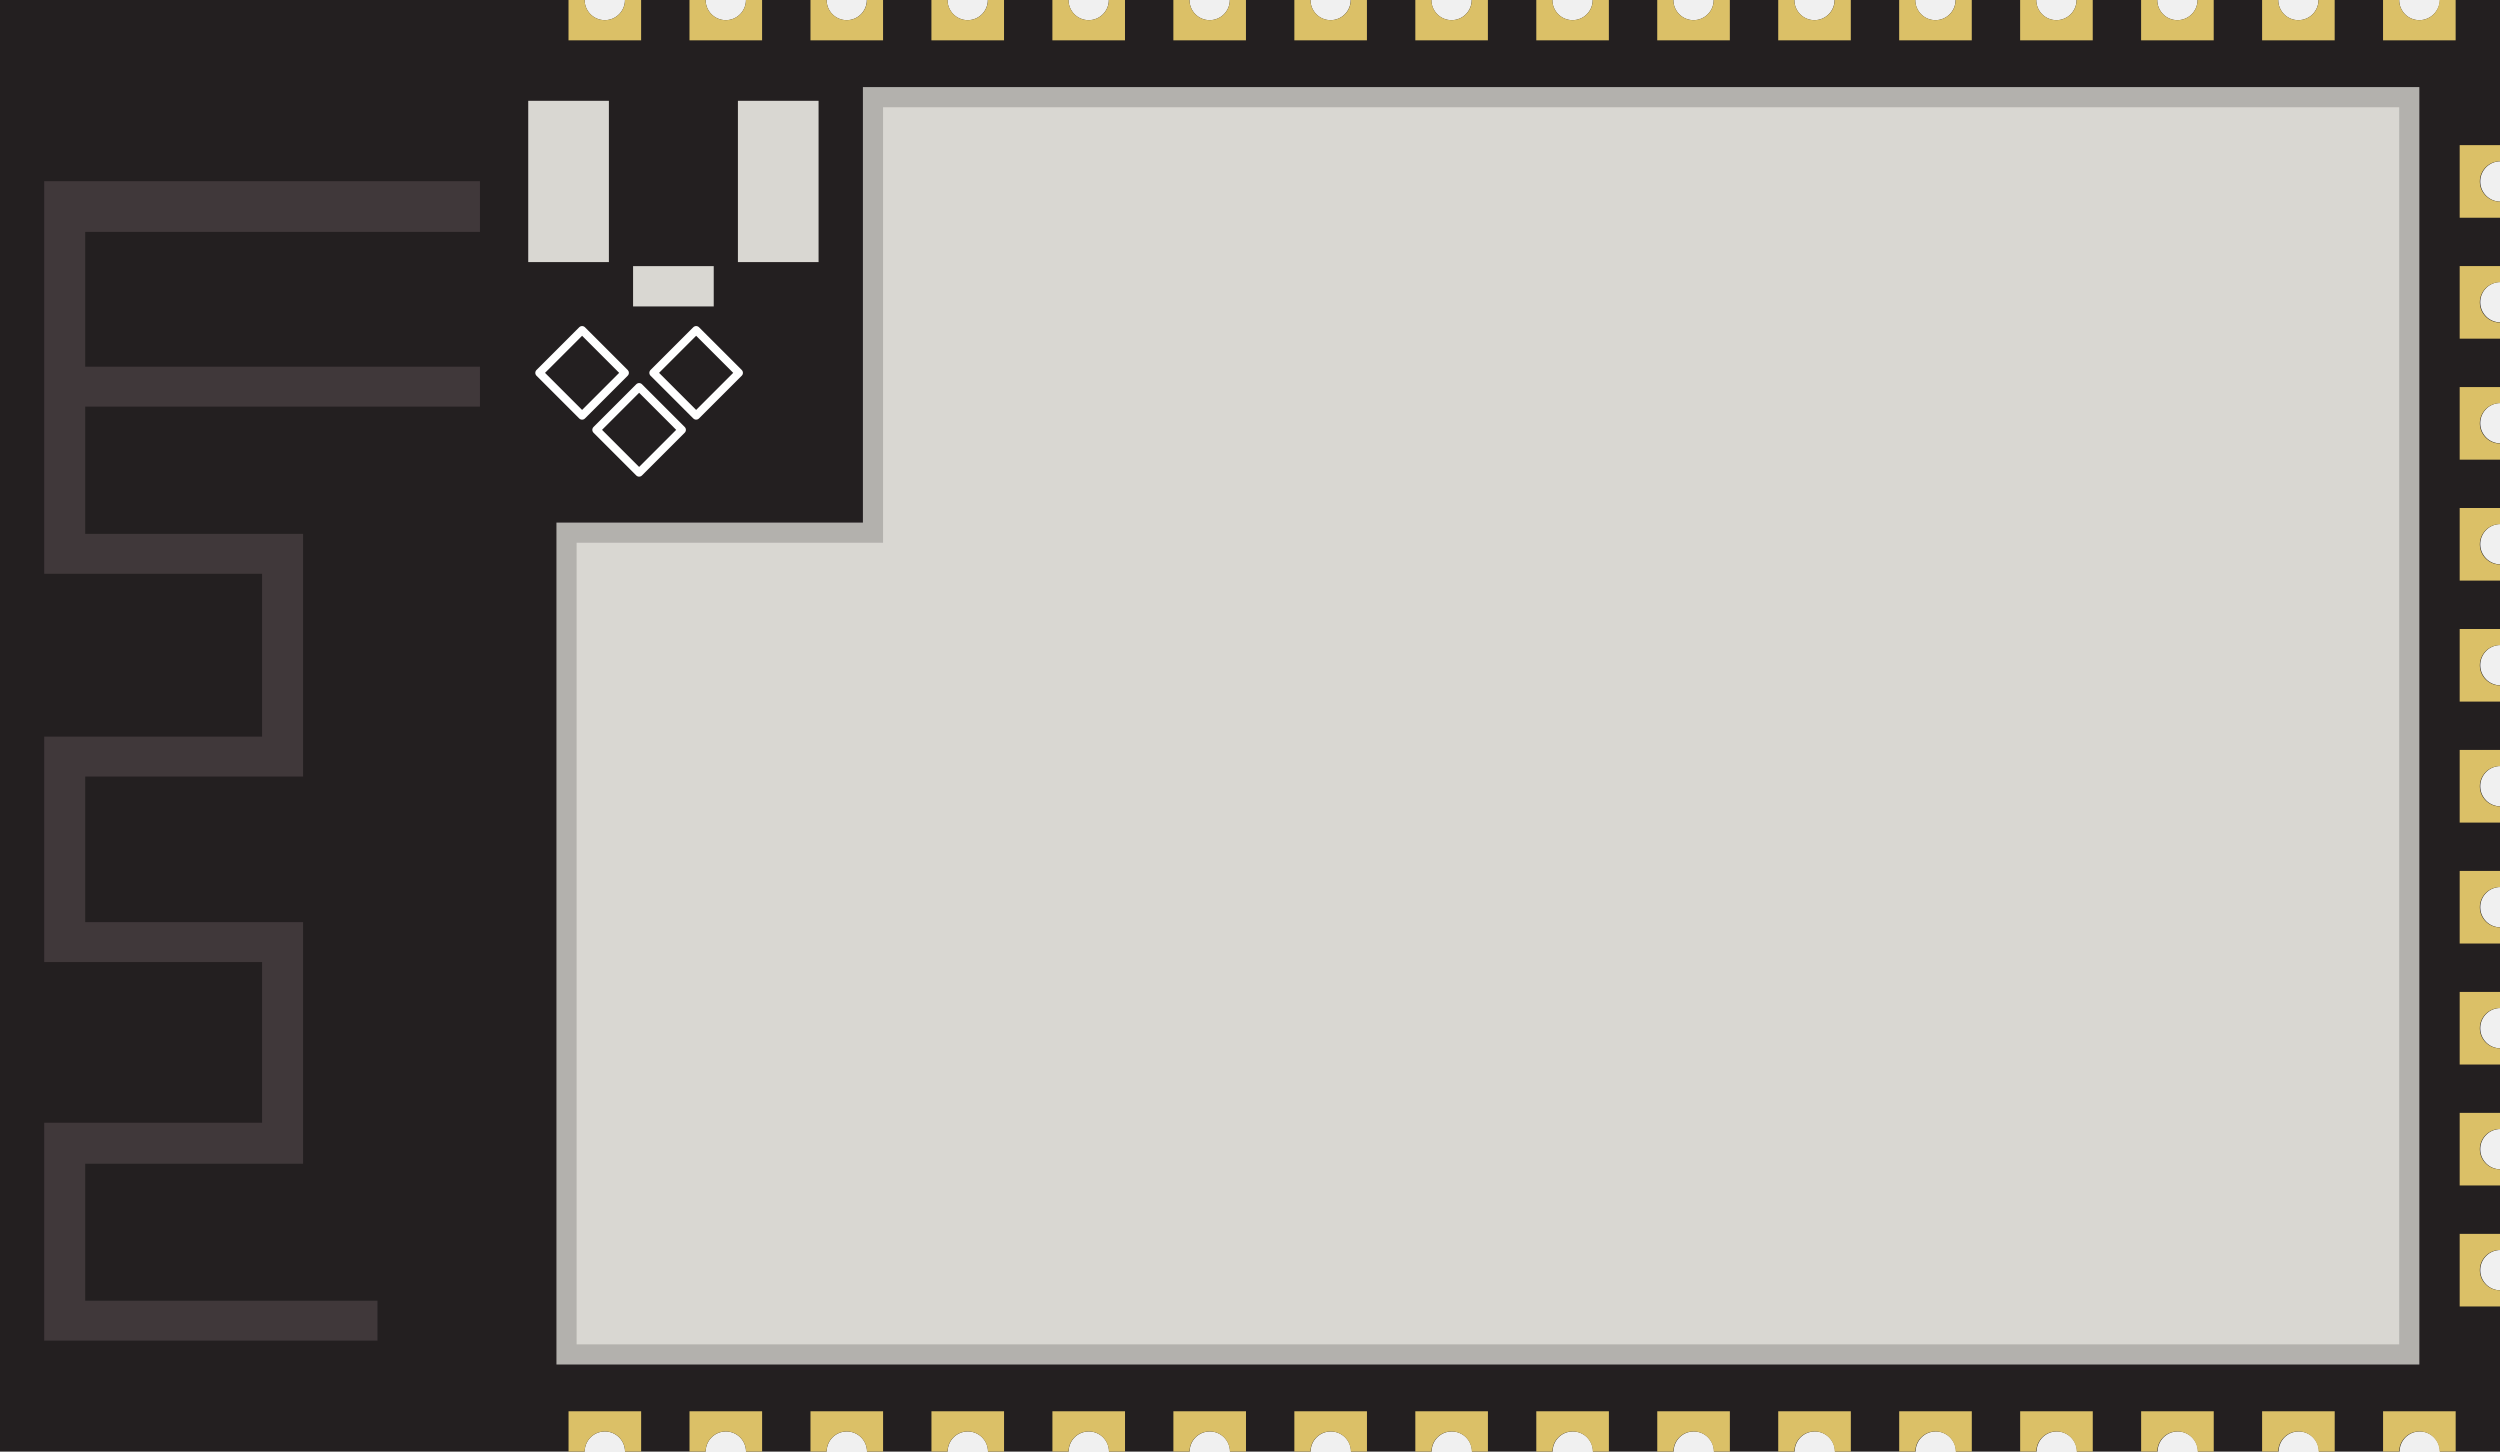
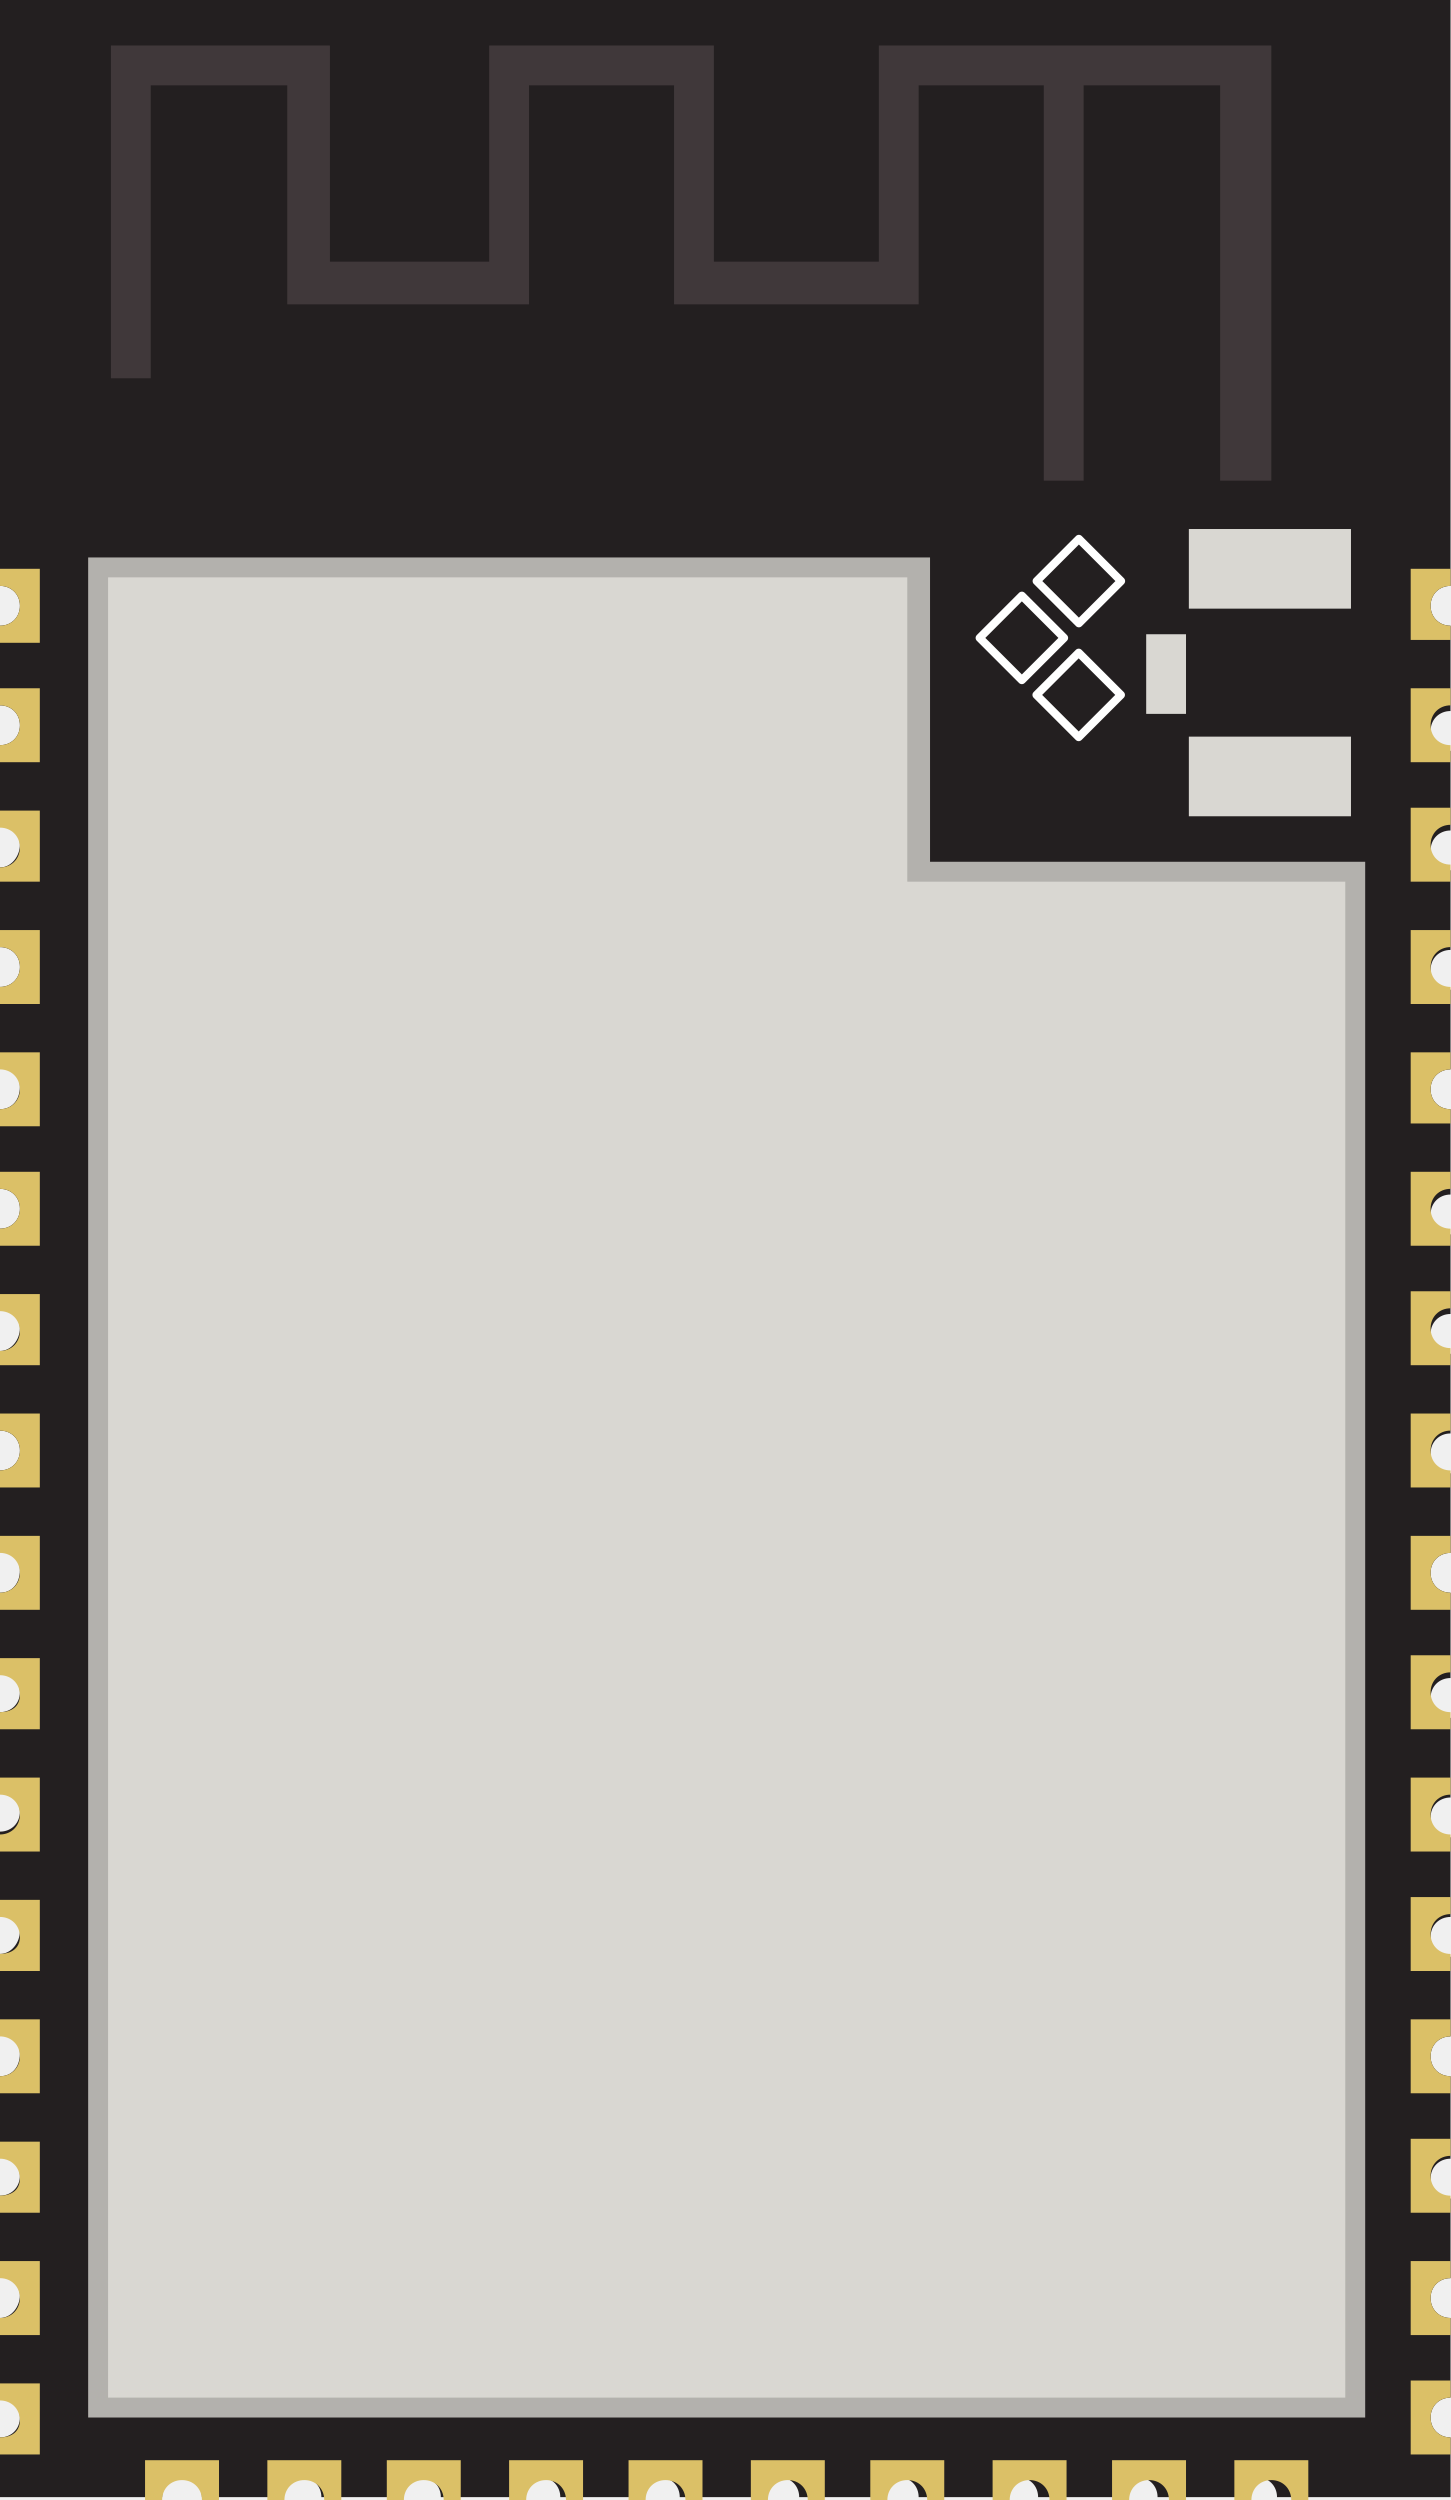
- <svg xmlns="http://www.w3.org/2000/svg" version="1.2" baseProfile="tiny" id="Layer_1" x="0px" y="0px" width="87.874px" height="51.024px" viewBox="0 0 87.874 51.024" overflow="visible" xml:space="preserve">
+ <svg xmlns="http://www.w3.org/2000/svg" version="1.1" id="Layer_1" x="0px" y="0px" width="51px" height="87.9px" viewBox="0 0 51 87.9" style="enable-background:new 0 0 51 87.9;" xml:space="preserve">
+   <style type="text/css">
+ 	.st0{fill:#231F20;}
+ 	.st1{fill:#DBC067;}
+ 	.st2{fill:#40383A;}
+ 	.st3{fill:#B3B1AD;}
+ 	.st4{fill:#D9D7D2;}
+ 	.st5{fill:none;stroke:#FFFFFF;stroke-width:0.283;stroke-linecap:round;stroke-linejoin:round;stroke-miterlimit:10;}
+ </style>
  <g>
-     <path fill="#231F20" d="M85.039,0.709c-0.391,0-0.709-0.317-0.709-0.709l-2.835,0c0,0.391-0.317,0.709-0.709,0.709   S80.079,0.391,80.079,0l-2.835,0c0,0.391-0.317,0.709-0.709,0.709c-0.391,0-0.709-0.317-0.709-0.709l-2.835,0   c0,0.391-0.317,0.709-0.709,0.709c-0.391,0-0.709-0.317-0.709-0.709l-2.835,0c0,0.391-0.317,0.709-0.709,0.709   c-0.391,0-0.709-0.317-0.709-0.709l-2.835,0c0,0.391-0.317,0.709-0.709,0.709S63.071,0.391,63.071,0l-2.835,0   c0,0.391-0.317,0.709-0.709,0.709c-0.391,0-0.709-0.317-0.709-0.709l-2.835,0c0,0.391-0.317,0.709-0.709,0.709   c-0.391,0-0.709-0.317-0.709-0.709l-2.835,0c0,0.391-0.317,0.709-0.709,0.709c-0.391,0-0.709-0.317-0.709-0.709   l-2.835,0c0,0.391-0.317,0.709-0.709,0.709S46.063,0.391,46.063,0l-2.835,0c0,0.391-0.317,0.709-0.709,0.709   c-0.391,0-0.709-0.317-0.709-0.709l-2.835,0c0,0.391-0.317,0.709-0.709,0.709c-0.391,0-0.709-0.317-0.709-0.709   l-2.835,0c0,0.391-0.317,0.709-0.709,0.709c-0.391,0-0.709-0.317-0.709-0.709l-2.835,0   c0,0.391-0.317,0.709-0.709,0.709S29.055,0.391,29.055,0l-2.835,0c0,0.391-0.317,0.709-0.709,0.709   c-0.391,0-0.709-0.317-0.709-0.709l-2.835,0c0,0.391-0.317,0.709-0.709,0.709c-0.391,0-0.709-0.317-0.709-0.709   L0,0l0,51.024h20.551c0-0.391,0.317-0.709,0.709-0.709c0.391,0,0.709,0.317,0.709,0.709h2.835   c0-0.391,0.317-0.709,0.709-0.709c0.391,0,0.709,0.317,0.709,0.709h2.835c0-0.391,0.317-0.709,0.709-0.709   s0.709,0.317,0.709,0.709h2.835c0-0.391,0.317-0.709,0.709-0.709c0.391,0,0.709,0.317,0.709,0.709h2.835   c0-0.391,0.317-0.709,0.709-0.709c0.391,0,0.709,0.317,0.709,0.709h2.835c0-0.391,0.317-0.709,0.709-0.709   c0.391,0,0.709,0.317,0.709,0.709h2.835c0-0.391,0.317-0.709,0.709-0.709s0.709,0.317,0.709,0.709h2.835   c0-0.391,0.317-0.709,0.709-0.709c0.391,0,0.709,0.317,0.709,0.709h2.835c0-0.391,0.317-0.709,0.709-0.709   c0.391,0,0.709,0.317,0.709,0.709h2.835c0-0.391,0.317-0.709,0.709-0.709c0.391,0,0.709,0.317,0.709,0.709h2.835   c0-0.391,0.317-0.709,0.709-0.709s0.709,0.317,0.709,0.709h2.835c0-0.391,0.317-0.709,0.709-0.709   c0.391,0,0.709,0.317,0.709,0.709h2.835c0-0.391,0.317-0.709,0.709-0.709c0.391,0,0.709,0.317,0.709,0.709h2.835   c0-0.391,0.317-0.709,0.709-0.709c0.391,0,0.709,0.317,0.709,0.709h2.835c0-0.391,0.317-0.709,0.709-0.709   s0.709,0.317,0.709,0.709h2.835c0-0.391,0.317-0.709,0.709-0.709c0.391,0,0.709,0.317,0.709,0.709h2.126v-5.669   c-0.391,0-0.709-0.317-0.709-0.709c0-0.391,0.317-0.709,0.709-0.709v-2.835c-0.391,0-0.709-0.317-0.709-0.709   c0-0.391,0.317-0.709,0.709-0.709v-2.835c-0.391,0-0.709-0.317-0.709-0.709c0-0.391,0.317-0.709,0.709-0.709   v-2.835c-0.391,0-0.709-0.317-0.709-0.709s0.317-0.709,0.709-0.709v-2.835c-0.391,0-0.709-0.317-0.709-0.709   c0-0.391,0.317-0.709,0.709-0.709v-2.835c-0.391,0-0.709-0.317-0.709-0.709c0-0.391,0.317-0.709,0.709-0.709   v-2.835c-0.391,0-0.709-0.317-0.709-0.709c0-0.391,0.317-0.709,0.709-0.709v-2.835   c-0.391,0-0.709-0.317-0.709-0.709c0-0.391,0.317-0.709,0.709-0.709v-2.835c-0.391,0-0.709-0.317-0.709-0.709   c0-0.391,0.317-0.709,0.709-0.709V7.087c-0.391,0-0.709-0.317-0.709-0.709c0-0.391,0.317-0.709,0.709-0.709V0   l-2.126,0C85.748,0.391,85.431,0.709,85.039,0.709z" />
+     <path class="st0" d="M50.3,85c0-0.4,0.3-0.7,0.7-0.7v-2.8c-0.4,0-0.7-0.3-0.7-0.7s0.3-0.7,0.7-0.7v-2.8c-0.4,0-0.7-0.3-0.7-0.7   c0-0.4,0.3-0.7,0.7-0.7V73c-0.4,0-0.7-0.3-0.7-0.7s0.3-0.7,0.7-0.7v-2.8c-0.4,0-0.7-0.3-0.7-0.7s0.3-0.7,0.7-0.7v-2.8   c-0.4,0-0.7-0.3-0.7-0.7s0.3-0.7,0.7-0.7v-2.8c-0.4,0-0.7-0.3-0.7-0.7c0-0.4,0.3-0.7,0.7-0.7V56c-0.4,0-0.7-0.3-0.7-0.7   s0.3-0.7,0.7-0.7v-2.8c-0.4,0-0.7-0.3-0.7-0.7s0.3-0.7,0.7-0.7v-2.8c-0.4,0-0.7-0.3-0.7-0.7s0.3-0.7,0.7-0.7v-2.8   c-0.4,0-0.7-0.3-0.7-0.7c0-0.4,0.3-0.7,0.7-0.7V39c-0.4,0-0.7-0.3-0.7-0.7s0.3-0.7,0.7-0.7v-2.8c-0.4,0-0.7-0.3-0.7-0.7   s0.3-0.7,0.7-0.7v-2.8c-0.4,0-0.7-0.3-0.7-0.7s0.3-0.7,0.7-0.7v-2.8c-0.4,0-0.7-0.3-0.7-0.7c0-0.4,0.3-0.7,0.7-0.7V22   c-0.4,0-0.7-0.3-0.7-0.7s0.3-0.7,0.7-0.7V0H0v20.6c0.4,0,0.7,0.3,0.7,0.7C0.7,21.7,0.4,22,0,22v2.8c0.4,0,0.7,0.3,0.7,0.7   S0.4,26.2,0,26.2v2.8c0.4,0,0.7,0.3,0.7,0.7S0.4,30.5,0,30.5v2.8c0.4,0,0.7,0.3,0.7,0.7S0.4,34.7,0,34.7v2.8c0.4,0,0.7,0.3,0.7,0.7   C0.7,38.7,0.4,39,0,39v2.8c0.4,0,0.7,0.3,0.7,0.7S0.4,43.2,0,43.2v2.8c0.4,0,0.7,0.3,0.7,0.7S0.4,47.5,0,47.5v2.8   c0.4,0,0.7,0.3,0.7,0.7S0.4,51.7,0,51.7v2.8c0.4,0,0.7,0.3,0.7,0.7C0.7,55.7,0.4,56,0,56v2.8c0.4,0,0.7,0.3,0.7,0.7   S0.4,60.2,0,60.2v2.8c0.4,0,0.7,0.3,0.7,0.7c0,0.4-0.3,0.7-0.7,0.7v2.8c0.4,0,0.7,0.3,0.7,0.7S0.4,68.7,0,68.7v2.8   c0.4,0,0.7,0.3,0.7,0.7C0.7,72.7,0.4,73,0,73v2.8c0.4,0,0.7,0.3,0.7,0.7S0.4,77.2,0,77.2v2.8c0.4,0,0.7,0.3,0.7,0.7   S0.4,81.5,0,81.5v2.8c0.4,0,0.7,0.3,0.7,0.7S0.4,85.7,0,85.7v2.1h5.7c0-0.4,0.3-0.7,0.7-0.7c0.4,0,0.7,0.3,0.7,0.7h2.8   c0-0.4,0.3-0.7,0.7-0.7s0.7,0.3,0.7,0.7h2.8c0-0.4,0.3-0.7,0.7-0.7s0.7,0.3,0.7,0.7h2.8c0-0.4,0.3-0.7,0.7-0.7s0.7,0.3,0.7,0.7h2.8   c0-0.4,0.3-0.7,0.7-0.7c0.4,0,0.7,0.3,0.7,0.7h2.8c0-0.4,0.3-0.7,0.7-0.7s0.7,0.3,0.7,0.7h2.8c0-0.4,0.3-0.7,0.7-0.7   s0.7,0.3,0.7,0.7h2.8c0-0.4,0.3-0.7,0.7-0.7c0.4,0,0.7,0.3,0.7,0.7h2.8c0-0.4,0.3-0.7,0.7-0.7c0.4,0,0.7,0.3,0.7,0.7h2.8   c0-0.4,0.3-0.7,0.7-0.7s0.7,0.3,0.7,0.7H51v-2.1C50.6,85.7,50.3,85.4,50.3,85z" />
    <g>
-       <path fill="#DBC067" d="M79.512,49.606v1.417h0.567c0-0.391,0.317-0.709,0.709-0.709s0.709,0.317,0.709,0.709h0.567    v-1.417H79.512z" />
-       <path fill="#DBC067" d="M75.26,49.606v1.417h0.567c0-0.391,0.317-0.709,0.709-0.709    c0.391,0,0.709,0.317,0.709,0.709h0.567v-1.417H75.26z" />
-       <path fill="#DBC067" d="M66.756,49.606v1.417h0.567c0-0.391,0.317-0.709,0.709-0.709    c0.391,0,0.709,0.317,0.709,0.709h0.567v-1.417H66.756z" />
-       <path fill="#DBC067" d="M71.008,49.606v1.417h0.567c0-0.391,0.317-0.709,0.709-0.709    c0.391,0,0.709,0.317,0.709,0.709h0.567v-1.417H71.008z" />
-       <path fill="#DBC067" d="M86.457,41.669h1.417v-0.567c-0.391,0-0.709-0.317-0.709-0.709    c0-0.391,0.317-0.709,0.709-0.709v-0.567h-1.417V41.669z" />
-       <path fill="#DBC067" d="M86.457,37.417h1.417v-0.567c-0.391,0-0.709-0.317-0.709-0.709    c0-0.391,0.317-0.709,0.709-0.709v-0.567h-1.417V37.417z" />
-       <path fill="#DBC067" d="M86.457,33.165h1.417v-0.567c-0.391,0-0.709-0.317-0.709-0.709s0.317-0.709,0.709-0.709    v-0.567h-1.417V33.165z" />
-       <path fill="#DBC067" d="M86.457,45.921h1.417v-0.567c-0.391,0-0.709-0.317-0.709-0.709    c0-0.391,0.317-0.709,0.709-0.709v-0.567h-1.417V45.921z" />
-       <path fill="#DBC067" d="M83.764,49.606v1.417h0.567c0-0.391,0.317-0.709,0.709-0.709    c0.391,0,0.709,0.317,0.709,0.709h0.567v-1.417H83.764z" />
-       <path fill="#DBC067" d="M19.984,49.606v1.417h0.567c0-0.391,0.317-0.709,0.709-0.709    c0.391,0,0.709,0.317,0.709,0.709h0.567v-1.417H19.984z" />
-       <path fill="#DBC067" d="M36.992,49.606v1.417h0.567c0-0.391,0.317-0.709,0.709-0.709    c0.391,0,0.709,0.317,0.709,0.709h0.567v-1.417H36.992z" />
-       <path fill="#DBC067" d="M28.488,49.606v1.417h0.567c0-0.391,0.317-0.709,0.709-0.709s0.709,0.317,0.709,0.709h0.567    v-1.417H28.488z" />
-       <path fill="#DBC067" d="M32.74,49.606v1.417h0.567c0-0.391,0.317-0.709,0.709-0.709    c0.391,0,0.709,0.317,0.709,0.709h0.567v-1.417H32.74z" />
-       <path fill="#DBC067" d="M58.252,49.606v1.417h0.567c0-0.391,0.317-0.709,0.709-0.709c0.391,0,0.709,0.317,0.709,0.709    h0.567v-1.417H58.252z" />
-       <path fill="#DBC067" d="M24.236,49.606v1.417h0.567c0-0.391,0.317-0.709,0.709-0.709    c0.391,0,0.709,0.317,0.709,0.709h0.567v-1.417H24.236z" />
-       <path fill="#DBC067" d="M86.457,28.913h1.417v-0.567c-0.391,0-0.709-0.317-0.709-0.709    c0-0.391,0.317-0.709,0.709-0.709v-0.567h-1.417V28.913z" />
-       <path fill="#DBC067" d="M49.748,49.606v1.417h0.567c0-0.391,0.317-0.709,0.709-0.709    c0.391,0,0.709,0.317,0.709,0.709h0.567v-1.417H49.748z" />
-       <path fill="#DBC067" d="M54,49.606v1.417h0.567c0-0.391,0.317-0.709,0.709-0.709c0.391,0,0.709,0.317,0.709,0.709    h0.567v-1.417H54z" />
-       <path fill="#DBC067" d="M45.496,49.606v1.417h0.567c0-0.391,0.317-0.709,0.709-0.709s0.709,0.317,0.709,0.709h0.567    v-1.417H45.496z" />
-       <path fill="#DBC067" d="M41.244,49.606v1.417h0.567c0-0.391,0.317-0.709,0.709-0.709    c0.391,0,0.709,0.317,0.709,0.709h0.567v-1.417H41.244z" />
-       <path fill="#DBC067" d="M62.504,49.606v1.417h0.567c0-0.391,0.317-0.709,0.709-0.709s0.709,0.317,0.709,0.709h0.567    v-1.417H62.504z" />
-       <path fill="#DBC067" d="M48.047,1.417V0l-0.567,0c0,0.391-0.317,0.709-0.709,0.709S46.063,0.391,46.063,0l-0.567,0    v1.417H48.047z" />
-       <path fill="#DBC067" d="M43.795,1.417V0l-0.567,0c0,0.391-0.317,0.709-0.709,0.709c-0.391,0-0.709-0.317-0.709-0.709    l-0.567,0v1.417H43.795z" />
-       <path fill="#DBC067" d="M56.551,1.417V0l-0.567,0c0,0.391-0.317,0.709-0.709,0.709c-0.391,0-0.709-0.317-0.709-0.709    L54,0v1.417H56.551z" />
-       <path fill="#DBC067" d="M39.543,1.417V0l-0.567,0c0,0.391-0.317,0.709-0.709,0.709c-0.391,0-0.709-0.317-0.709-0.709    l-0.567,0v1.417H39.543z" />
-       <path fill="#DBC067" d="M60.803,1.417V0l-0.567,0c0,0.391-0.317,0.709-0.709,0.709c-0.391,0-0.709-0.317-0.709-0.709    l-0.567,0v1.417H60.803z" />
-       <path fill="#DBC067" d="M52.299,1.417V0l-0.567,0c0,0.391-0.317,0.709-0.709,0.709c-0.391,0-0.709-0.317-0.709-0.709    L49.748,0v1.417H52.299z" />
-       <path fill="#DBC067" d="M86.457,24.661h1.417v-0.567c-0.391,0-0.709-0.317-0.709-0.709    c0-0.391,0.317-0.709,0.709-0.709v-0.567h-1.417V24.661z" />
-       <path fill="#DBC067" d="M22.535,1.417V0l-0.567,0c0,0.391-0.317,0.709-0.709,0.709c-0.391,0-0.709-0.317-0.709-0.709    l-0.567,0v1.417H22.535z" />
-       <path fill="#DBC067" d="M26.787,1.417V0l-0.567,0c0,0.391-0.317,0.709-0.709,0.709c-0.391,0-0.709-0.317-0.709-0.709    l-0.567,0v1.417H26.787z" />
-       <path fill="#DBC067" d="M31.039,1.417V0l-0.567,0c0,0.391-0.317,0.709-0.709,0.709S29.055,0.391,29.055,0l-0.567,0    v1.417H31.039z" />
-       <path fill="#DBC067" d="M35.291,1.417V0l-0.567,0c0,0.391-0.317,0.709-0.709,0.709c-0.391,0-0.709-0.317-0.709-0.709    l-0.567,0v1.417H35.291z" />
-       <path fill="#DBC067" d="M86.457,11.905h1.417v-0.567c-0.391,0-0.709-0.317-0.709-0.709    c0-0.391,0.317-0.709,0.709-0.709v-0.567h-1.417V11.905z" />
-       <path fill="#DBC067" d="M86.457,7.654h1.417v-0.567c-0.391,0-0.709-0.317-0.709-0.709    c0-0.391,0.317-0.709,0.709-0.709v-0.567h-1.417V7.654z" />
-       <path fill="#DBC067" d="M86.457,16.157h1.417v-0.567c-0.391,0-0.709-0.317-0.709-0.709    c0-0.391,0.317-0.709,0.709-0.709v-0.567h-1.417V16.157z" />
-       <path fill="#DBC067" d="M86.457,20.409h1.417v-0.567c-0.391,0-0.709-0.317-0.709-0.709    c0-0.391,0.317-0.709,0.709-0.709v-0.567h-1.417V20.409z" />
-       <path fill="#DBC067" d="M86.315,1.417V0L85.748,0c0,0.391-0.317,0.709-0.709,0.709c-0.391,0-0.709-0.317-0.709-0.709    l-0.567,0v1.417H86.315z" />
-       <path fill="#DBC067" d="M82.063,1.417V0l-0.567,0c0,0.391-0.317,0.709-0.709,0.709S80.079,0.391,80.079,0l-0.567,0    v1.417H82.063z" />
-       <path fill="#DBC067" d="M69.307,1.417V0l-0.567,0c0,0.391-0.317,0.709-0.709,0.709c-0.391,0-0.709-0.317-0.709-0.709    l-0.567,0v1.417H69.307z" />
-       <path fill="#DBC067" d="M73.559,1.417V0l-0.567,0c0,0.391-0.317,0.709-0.709,0.709c-0.391,0-0.709-0.317-0.709-0.709    l-0.567,0v1.417H73.559z" />
-       <path fill="#DBC067" d="M77.811,1.417V0l-0.567,0c0,0.391-0.317,0.709-0.709,0.709c-0.391,0-0.709-0.317-0.709-0.709    l-0.567,0v1.417H77.811z" />
-       <path fill="#DBC067" d="M65.055,1.417V0l-0.567,0c0,0.391-0.317,0.709-0.709,0.709S63.071,0.391,63.071,0L62.504,0    v1.417H65.055z" />
+       <path class="st1" d="M1.4,79.5H0v0.6c0.4,0,0.7,0.3,0.7,0.7S0.4,81.5,0,81.5v0.6h1.4V79.5z" />
+       <path class="st1" d="M1.4,75.3H0v0.6c0.4,0,0.7,0.3,0.7,0.7S0.4,77.2,0,77.2v0.6h1.4V75.3z" />
+       <path class="st1" d="M1.4,66.8H0v0.6c0.4,0,0.7,0.3,0.7,0.7S0.4,68.7,0,68.7v0.6h1.4V66.8z" />
+       <path class="st1" d="M1.4,71H0v0.6c0.4,0,0.7,0.3,0.7,0.7C0.7,72.7,0.4,73,0,73v0.6h1.4V71z" />
+       <path class="st1" d="M9.4,86.5v1.4h0.6c0-0.4,0.3-0.7,0.7-0.7s0.7,0.3,0.7,0.7h0.6v-1.4H9.4z" />
+       <path class="st1" d="M13.6,86.5v1.4h0.6c0-0.4,0.3-0.7,0.7-0.7s0.7,0.3,0.7,0.7h0.6v-1.4H13.6z" />
+       <path class="st1" d="M17.9,86.5v1.4h0.6c0-0.4,0.3-0.7,0.7-0.7s0.7,0.3,0.7,0.7h0.6v-1.4H17.9z" />
+       <path class="st1" d="M5.1,86.5v1.4h0.6c0-0.4,0.3-0.7,0.7-0.7c0.4,0,0.7,0.3,0.7,0.7h0.6v-1.4H5.1z" />
+       <path class="st1" d="M1.4,83.8H0v0.6c0.4,0,0.7,0.3,0.7,0.7S0.4,85.7,0,85.7v0.6h1.4V83.8z" />
+       <path class="st1" d="M1.4,20H0v0.6c0.4,0,0.7,0.3,0.7,0.7C0.7,21.7,0.4,22,0,22v0.6h1.4V20z" />
+       <path class="st1" d="M1.4,37H0v0.6c0.4,0,0.7,0.3,0.7,0.7C0.7,38.7,0.4,39,0,39v0.6h1.4V37z" />
+       <path class="st1" d="M1.4,28.5H0v0.6c0.4,0,0.7,0.3,0.7,0.7S0.4,30.5,0,30.5V31h1.4V28.5z" />
+       <path class="st1" d="M1.4,32.7H0v0.6c0.4,0,0.7,0.3,0.7,0.7S0.4,34.7,0,34.7v0.6h1.4V32.7z" />
+       <path class="st1" d="M1.4,58.3H0v0.6c0.4,0,0.7,0.3,0.7,0.7S0.4,60.2,0,60.2v0.6h1.4V58.3z" />
+       <path class="st1" d="M1.4,24.2H0v0.6c0.4,0,0.7,0.3,0.7,0.7S0.4,26.2,0,26.2v0.6h1.4V24.2z" />
+       <path class="st1" d="M22.1,86.5v1.4h0.6c0-0.4,0.3-0.7,0.7-0.7c0.4,0,0.7,0.3,0.7,0.7h0.6v-1.4H22.1z" />
+       <path class="st1" d="M1.4,49.7H0v0.6c0.4,0,0.7,0.3,0.7,0.7S0.4,51.7,0,51.7v0.6h1.4V49.7z" />
+       <path class="st1" d="M1.4,54H0v0.6c0.4,0,0.7,0.3,0.7,0.7C0.7,55.7,0.4,56,0,56v0.6h1.4V54z" />
+       <path class="st1" d="M1.4,45.5H0v0.6c0.4,0,0.7,0.3,0.7,0.7S0.4,47.5,0,47.5V48h1.4V45.5z" />
+       <path class="st1" d="M1.4,41.2H0v0.6c0.4,0,0.7,0.3,0.7,0.7S0.4,43.2,0,43.2v0.6h1.4V41.2z" />
+       <path class="st1" d="M1.4,62.5H0v0.6c0.4,0,0.7,0.3,0.7,0.7S0.4,64.5,0,64.5v0.6h1.4V62.5z" />
+       <path class="st1" d="M49.6,48H51v-0.6c-0.4,0-0.7-0.3-0.7-0.7s0.3-0.7,0.7-0.7v-0.6h-1.4V48z" />
+       <path class="st1" d="M49.6,43.8H51v-0.6c-0.4,0-0.7-0.3-0.7-0.7c0-0.4,0.3-0.7,0.7-0.7v-0.6h-1.4V43.8z" />
+       <path class="st1" d="M49.6,56.6H51V56c-0.4,0-0.7-0.3-0.7-0.7s0.3-0.7,0.7-0.7V54h-1.4V56.6z" />
+       <path class="st1" d="M49.6,39.5H51V39c-0.4,0-0.7-0.3-0.7-0.7s0.3-0.7,0.7-0.7V37h-1.4V39.5z" />
+       <path class="st1" d="M49.6,60.8H51v-0.6c-0.4,0-0.7-0.3-0.7-0.7c0-0.4,0.3-0.7,0.7-0.7v-0.6h-1.4V60.8z" />
+       <path class="st1" d="M49.6,52.3H51v-0.6c-0.4,0-0.7-0.3-0.7-0.7s0.3-0.7,0.7-0.7v-0.6h-1.4V52.3z" />
+       <path class="st1" d="M26.4,86.5v1.4h0.6c0-0.4,0.3-0.7,0.7-0.7s0.7,0.3,0.7,0.7h0.6v-1.4H26.4z" />
+       <path class="st1" d="M49.6,22.5H51V22c-0.4,0-0.7-0.3-0.7-0.7s0.3-0.7,0.7-0.7V20h-1.4V22.5z" />
+       <path class="st1" d="M49.6,26.8H51v-0.6c-0.4,0-0.7-0.3-0.7-0.7c0-0.4,0.3-0.7,0.7-0.7v-0.6h-1.4V26.8z" />
+       <path class="st1" d="M49.6,31H51v-0.6c-0.4,0-0.7-0.3-0.7-0.7s0.3-0.7,0.7-0.7v-0.6h-1.4V31z" />
+       <path class="st1" d="M49.6,35.3H51v-0.6c-0.4,0-0.7-0.3-0.7-0.7s0.3-0.7,0.7-0.7v-0.6h-1.4V35.3z" />
+       <path class="st1" d="M39.1,86.5v1.4h0.6c0-0.4,0.3-0.7,0.7-0.7c0.4,0,0.7,0.3,0.7,0.7h0.6v-1.4H39.1z" />
+       <path class="st1" d="M43.4,86.5v1.4h0.6c0-0.4,0.3-0.7,0.7-0.7s0.7,0.3,0.7,0.7h0.6v-1.4H43.4z" />
+       <path class="st1" d="M34.9,86.5v1.4h0.6c0-0.4,0.3-0.7,0.7-0.7c0.4,0,0.7,0.3,0.7,0.7h0.6v-1.4H34.9z" />
+       <path class="st1" d="M30.6,86.5v1.4h0.6c0-0.4,0.3-0.7,0.7-0.7s0.7,0.3,0.7,0.7h0.6v-1.4H30.6z" />
+       <path class="st1" d="M49.6,86.3H51v-0.6c-0.4,0-0.7-0.3-0.7-0.7s0.3-0.7,0.7-0.7v-0.6h-1.4V86.3z" />
+       <path class="st1" d="M49.6,82.1H51v-0.6c-0.4,0-0.7-0.3-0.7-0.7s0.3-0.7,0.7-0.7v-0.6h-1.4V82.1z" />
+       <path class="st1" d="M49.6,69.3H51v-0.6c-0.4,0-0.7-0.3-0.7-0.7s0.3-0.7,0.7-0.7v-0.6h-1.4V69.3z" />
+       <path class="st1" d="M49.6,73.6H51V73c-0.4,0-0.7-0.3-0.7-0.7s0.3-0.7,0.7-0.7V71h-1.4V73.6z" />
+       <path class="st1" d="M49.6,77.8H51v-0.6c-0.4,0-0.7-0.3-0.7-0.7c0-0.4,0.3-0.7,0.7-0.7v-0.6h-1.4V77.8z" />
+       <path class="st1" d="M49.6,65.1H51v-0.6c-0.4,0-0.7-0.3-0.7-0.7s0.3-0.7,0.7-0.7v-0.6h-1.4V65.1z" />
    </g>
-     <polygon fill="#40383A" points="2.995,8.151 2.995,12.889 16.87,12.889 16.87,14.292 2.995,14.292 2.995,18.765    10.653,18.765 10.653,27.295 2.995,27.295 2.995,32.413 10.653,32.413 10.653,40.905 2.995,40.905 2.995,45.719    13.268,45.719 13.268,47.122 1.554,47.122 1.554,39.464 9.212,39.464 9.212,33.816 1.554,33.816 1.554,25.892    9.212,25.892 9.212,20.168 1.554,20.168 1.554,6.369 16.87,6.369 16.87,8.151  " />
-     <polygon fill="#B3B1AD" points="19.559,18.369 19.559,47.962 85.039,47.962 85.039,3.061 30.331,3.061 30.331,18.369     " />
-     <polygon fill="#D9D7D2" points="84.331,47.254 20.268,47.254 20.268,19.077 31.039,19.077 31.039,3.77 84.331,3.77     " />
-     <rect x="17.15" y="4.961" transform="matrix(4.491880e-11 -1 1 4.491880e-11 13.6063 26.3622)" fill="#D9D7D2" width="5.669" height="2.835" />
-     <rect x="24.52" y="4.961" transform="matrix(4.491880e-11 -1 1 4.491880e-11 20.9764 33.7323)" fill="#D9D7D2" width="5.669" height="2.835" />
-     <rect x="22.961" y="8.646" transform="matrix(4.491880e-11 -1 1 4.491880e-11 13.6063 33.7323)" fill="#D9D7D2" width="1.417" height="2.835" />
-     <rect x="21.402" y="14.047" transform="matrix(-0.7071 -0.7071 0.7071 -0.7071 27.6653 41.6785)" fill="none" stroke="#FFFFFF" stroke-width="0.283" stroke-linecap="round" stroke-linejoin="round" stroke-miterlimit="10" width="2.126" height="2.126" />
-     <rect x="23.406" y="12.042" transform="matrix(-0.7071 -0.7071 0.7071 -0.7071 32.5044 39.6741)" fill="none" stroke="#FFFFFF" stroke-width="0.283" stroke-linecap="round" stroke-linejoin="round" stroke-miterlimit="10" width="2.126" height="2.126" />
-     <rect x="19.397" y="12.042" transform="matrix(-0.7071 -0.7071 0.7071 -0.7071 25.6609 36.8395)" fill="none" stroke="#FFFFFF" stroke-width="0.283" stroke-linecap="round" stroke-linejoin="round" stroke-miterlimit="10" width="2.126" height="2.126" />
+     <polygon class="st2" points="42.9,3 38.1,3 38.1,16.9 36.7,16.9 36.7,3 32.3,3 32.3,10.7 23.7,10.7 23.7,3 18.6,3 18.6,10.7    10.1,10.7 10.1,3 5.3,3 5.3,13.3 3.9,13.3 3.9,1.6 11.6,1.6 11.6,9.2 17.2,9.2 17.2,1.6 25.1,1.6 25.1,9.2 30.9,9.2 30.9,1.6    44.7,1.6 44.7,16.9 42.9,16.9  " />
+     <polygon class="st3" points="32.7,19.6 3.1,19.6 3.1,85 48,85 48,30.3 32.7,30.3  " />
+     <polygon class="st4" points="3.8,84.3 3.8,20.3 31.9,20.3 31.9,31 47.3,31 47.3,84.3  " />
+     <rect x="41.8" y="18.6" class="st4" width="5.7" height="2.8" />
+     <rect x="41.8" y="25.9" class="st4" width="5.7" height="2.8" />
+     <rect x="40.3" y="22.3" class="st4" width="1.4" height="2.8" />
+     <rect x="34.9" y="21.4" transform="matrix(0.7071 -0.7071 0.7071 0.7071 -5.3659 31.9746)" class="st5" width="2.1" height="2.1" />
+     <rect x="36.9" y="23.4" transform="matrix(0.7071 -0.7071 0.7071 0.7071 -6.1962 33.979)" class="st5" width="2.1" height="2.1" />
+     <rect x="36.9" y="19.4" transform="matrix(0.7071 -0.7071 0.7071 0.7071 -3.3616 32.8049)" class="st5" width="2.1" height="2.1" />
  </g>
</svg>
